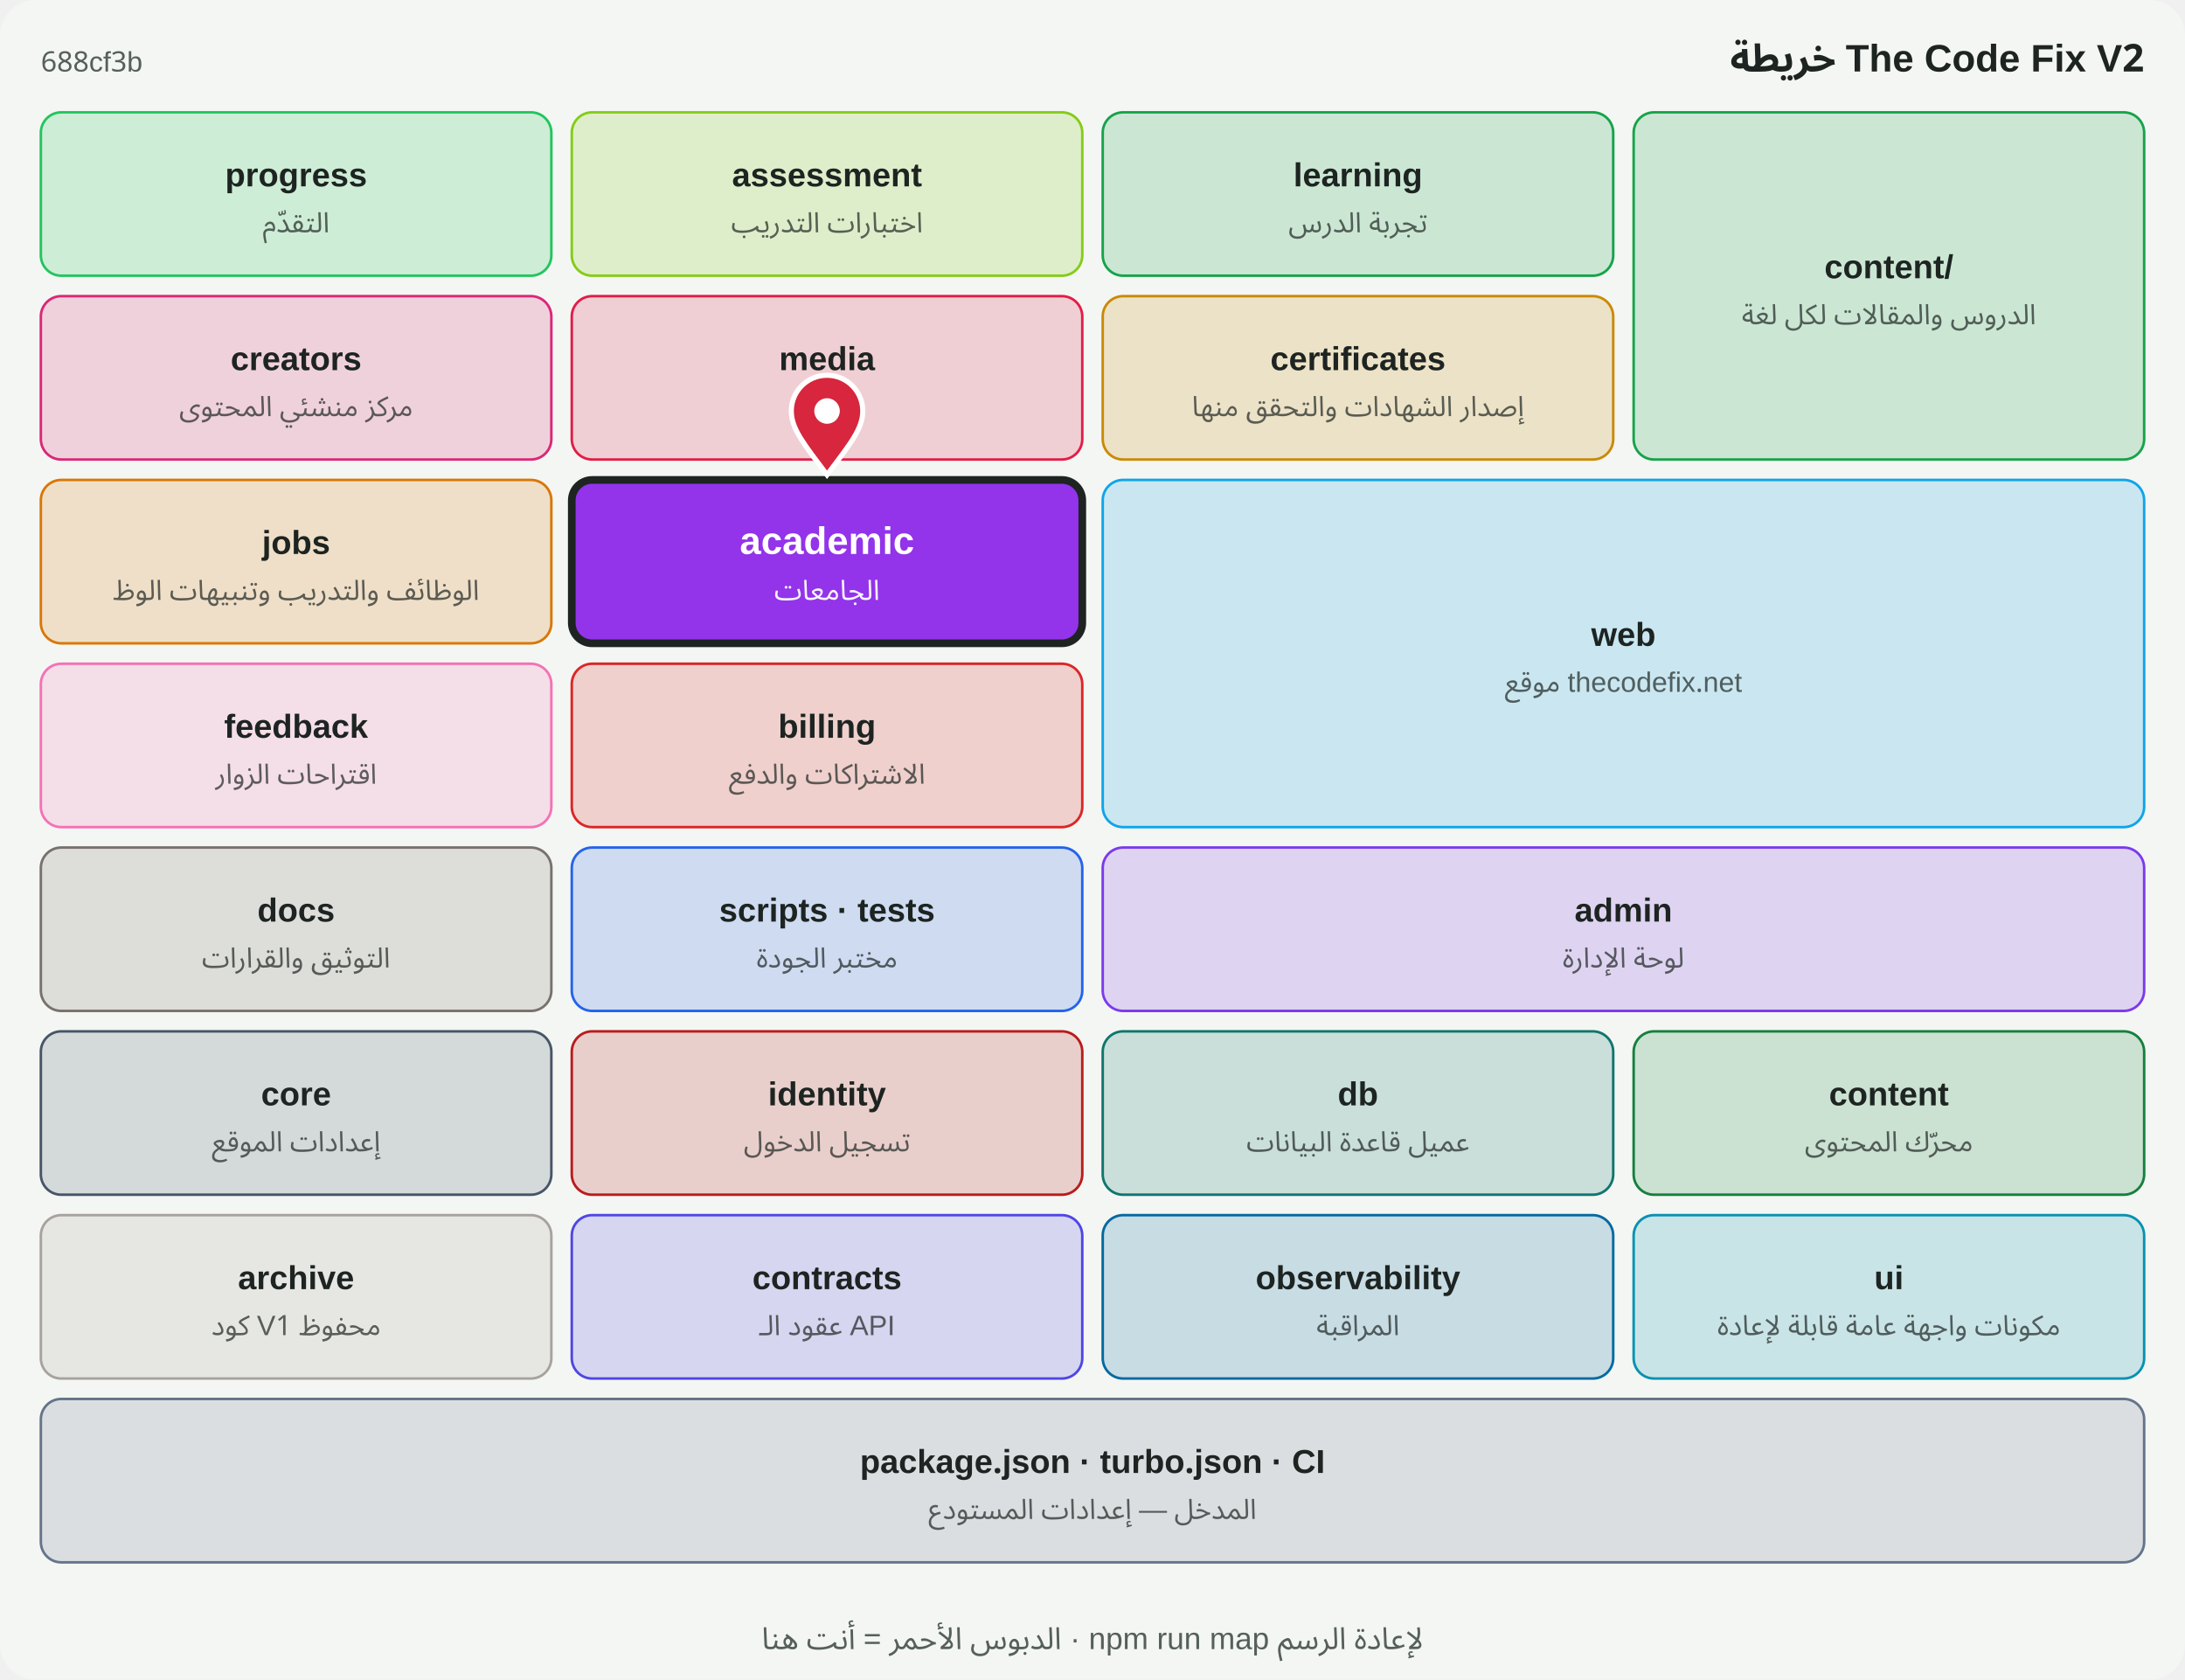
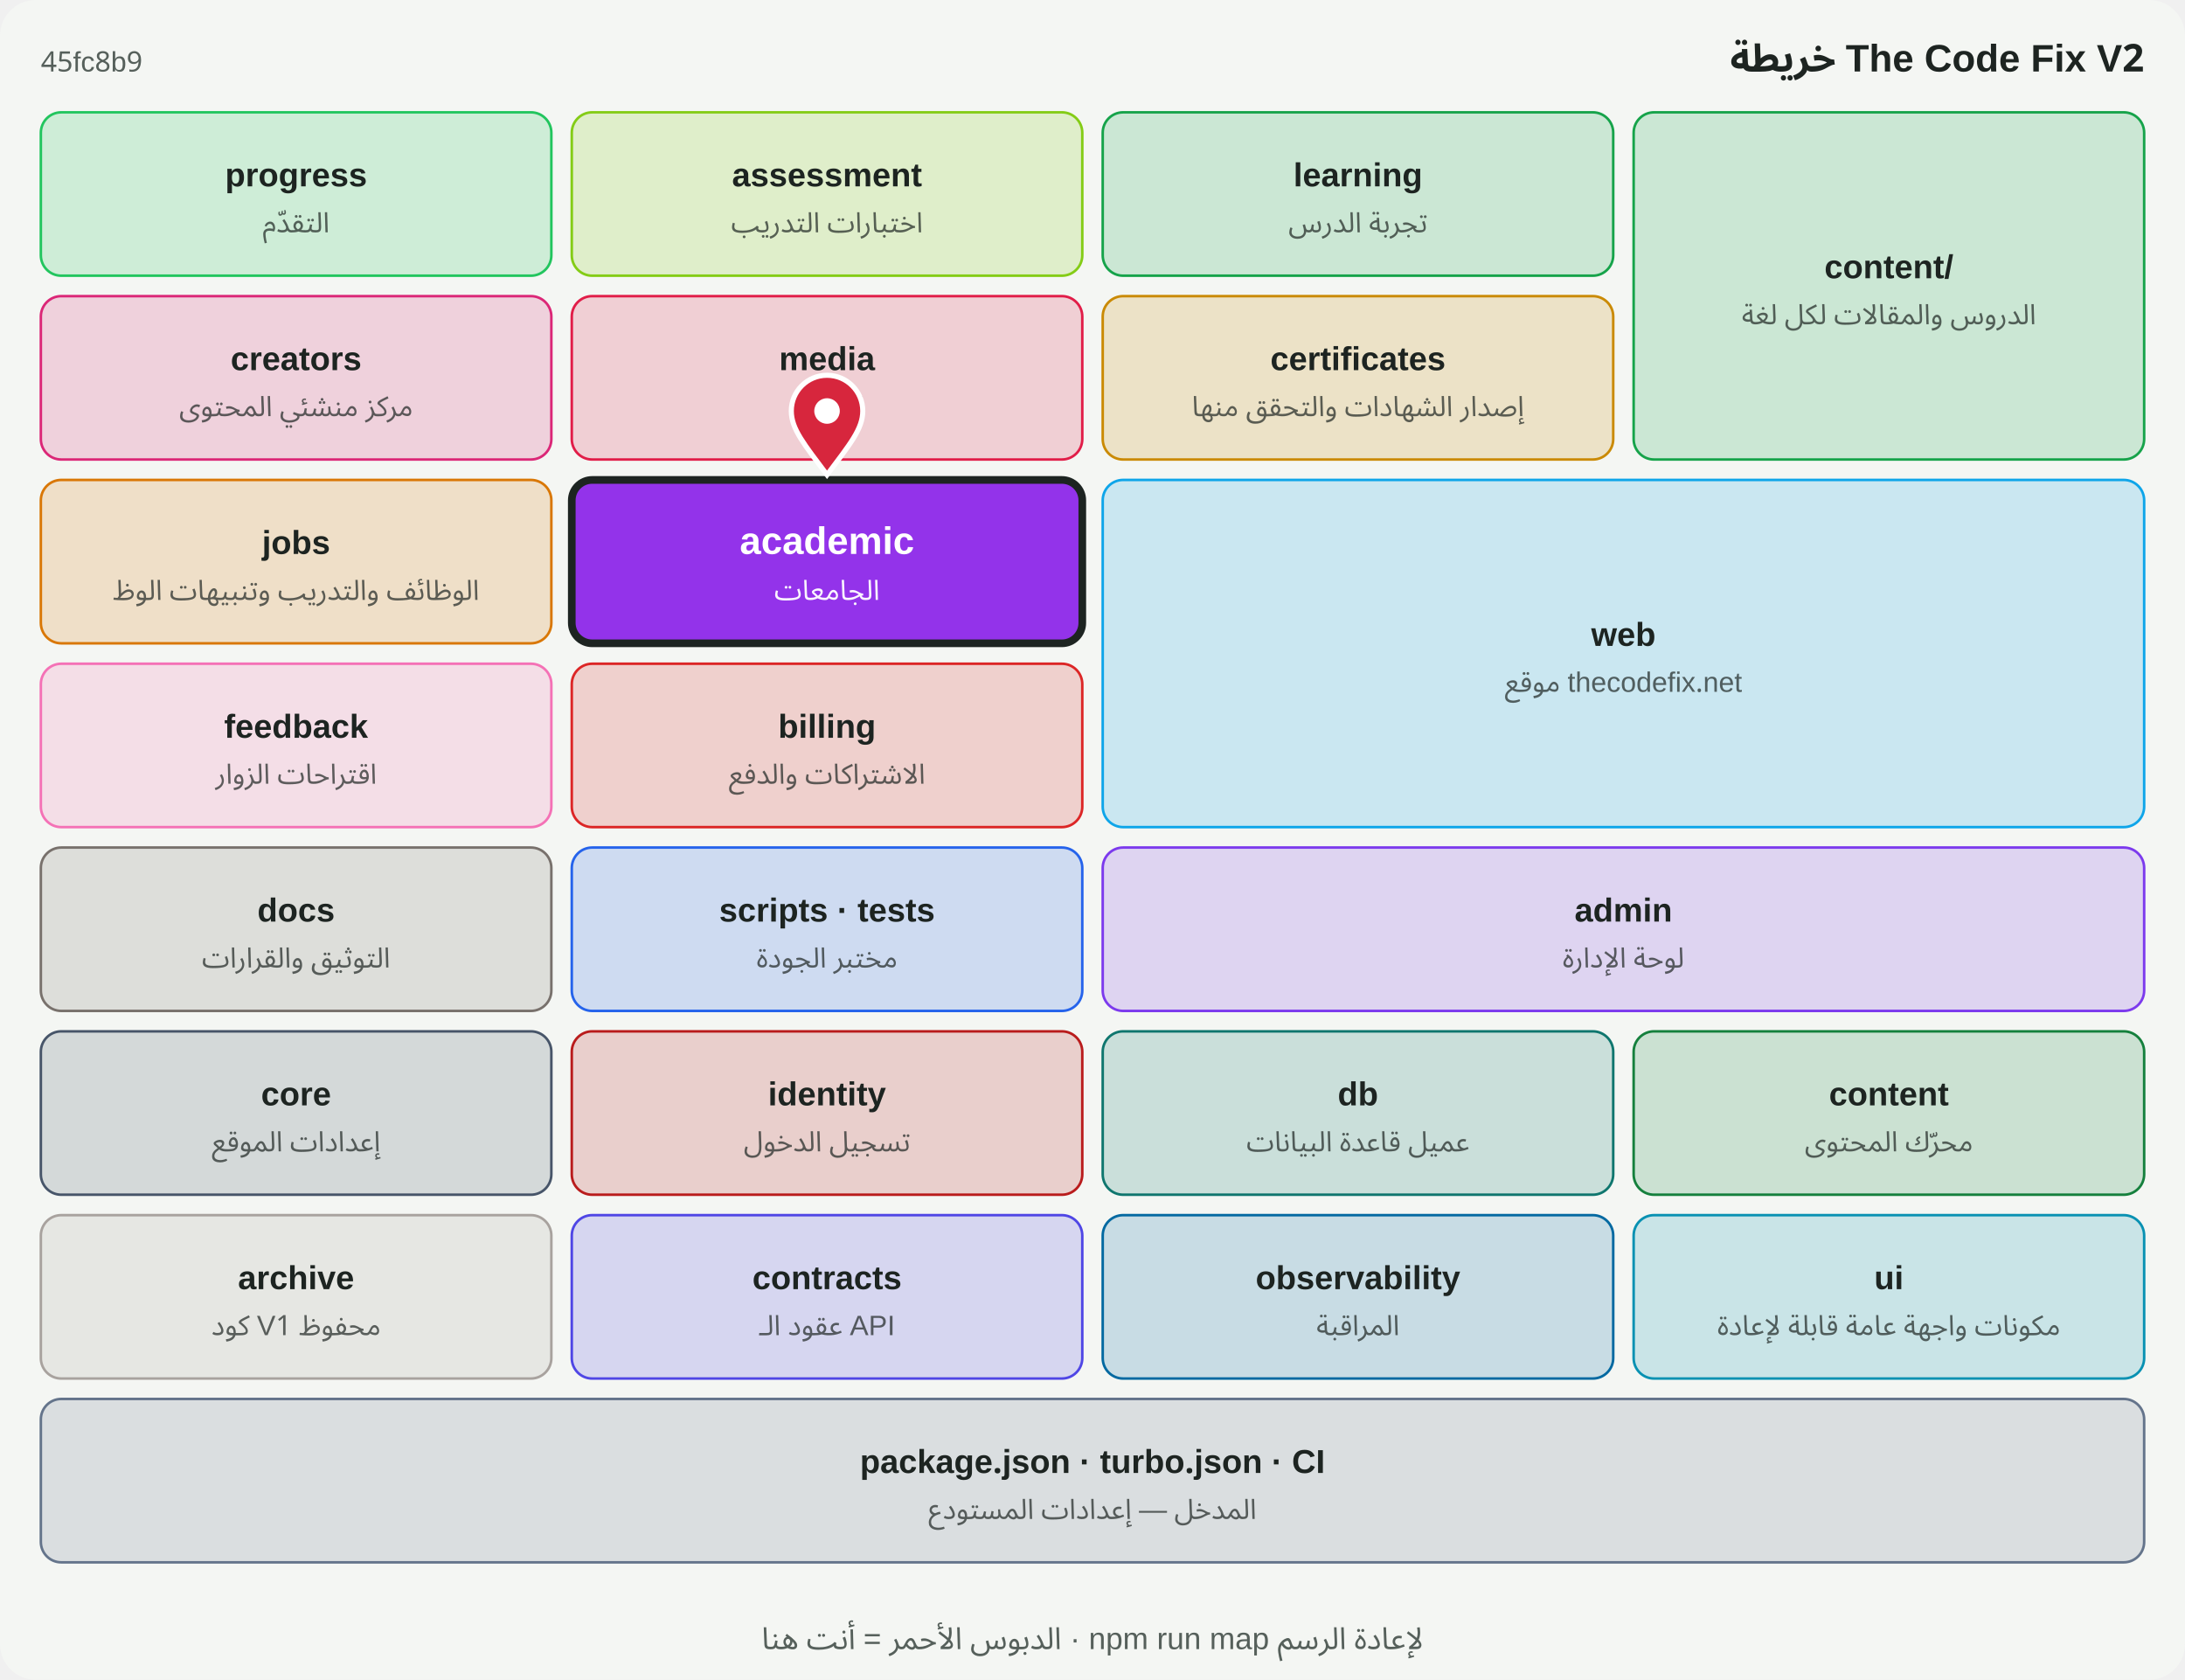
<svg xmlns="http://www.w3.org/2000/svg" viewBox="0 0 856 658" width="856" height="658" font-family="'Segoe UI', Tahoma, 'Noto Sans Arabic', Arial, sans-serif" role="img" aria-label="خريطة مشروع The Code Fix — الجامعات (@tcf/academic)">
  <rect width="856" height="658" rx="14" fill="#f4f6f3" />
  <text x="840" y="28" text-anchor="end" font-size="15" font-weight="700" fill="#1d2421">خريطة The Code Fix V2</text>
-   <text x="16" y="28" font-size="11" fill="#56605b">688cf3b</text>
+   <text x="16" y="28" font-size="11" fill="#56605b">45fc8b9</text>
  <g>
    <rect x="640" y="44" width="200" height="136" rx="8" fill="#16a34a" fill-opacity="0.18" stroke="#16a34a" stroke-width="1" />
    <text x="740" y="109" text-anchor="middle" font-size="13" font-weight="600" fill="#1d2421">content/</text>
    <text x="740" y="127" text-anchor="middle" font-size="11" fill="#1d2421" fill-opacity="0.7">الدروس والمقالات لكل لغة</text>
  </g>
  <g>
    <rect x="432" y="44" width="200" height="64" rx="8" fill="#16a34a" fill-opacity="0.18" stroke="#16a34a" stroke-width="1" />
    <text x="532" y="73" text-anchor="middle" font-size="13" font-weight="600" fill="#1d2421">learning</text>
    <text x="532" y="91" text-anchor="middle" font-size="11" fill="#1d2421" fill-opacity="0.7">تجربة الدرس</text>
  </g>
  <g>
    <rect x="224" y="44" width="200" height="64" rx="8" fill="#84cc16" fill-opacity="0.18" stroke="#84cc16" stroke-width="1" />
    <text x="324" y="73" text-anchor="middle" font-size="13" font-weight="600" fill="#1d2421">assessment</text>
    <text x="324" y="91" text-anchor="middle" font-size="11" fill="#1d2421" fill-opacity="0.7">اختبارات التدريب</text>
  </g>
  <g>
    <rect x="16" y="44" width="200" height="64" rx="8" fill="#22c55e" fill-opacity="0.18" stroke="#22c55e" stroke-width="1" />
    <text x="116" y="73" text-anchor="middle" font-size="13" font-weight="600" fill="#1d2421">progress</text>
    <text x="116" y="91" text-anchor="middle" font-size="11" fill="#1d2421" fill-opacity="0.7">التقدّم</text>
  </g>
  <g>
    <rect x="432" y="116" width="200" height="64" rx="8" fill="#ca8a04" fill-opacity="0.18" stroke="#ca8a04" stroke-width="1" />
    <text x="532" y="145" text-anchor="middle" font-size="13" font-weight="600" fill="#1d2421">certificates</text>
    <text x="532" y="163" text-anchor="middle" font-size="11" fill="#1d2421" fill-opacity="0.7">إصدار الشهادات والتحقق منها</text>
  </g>
  <g>
    <rect x="224" y="116" width="200" height="64" rx="8" fill="#e11d48" fill-opacity="0.18" stroke="#e11d48" stroke-width="1" />
    <text x="324" y="145" text-anchor="middle" font-size="13" font-weight="600" fill="#1d2421">media</text>
    <text x="324" y="163" text-anchor="middle" font-size="11" fill="#1d2421" fill-opacity="0.7">الفيديو</text>
  </g>
  <g>
    <rect x="16" y="116" width="200" height="64" rx="8" fill="#db2777" fill-opacity="0.18" stroke="#db2777" stroke-width="1" />
    <text x="116" y="145" text-anchor="middle" font-size="13" font-weight="600" fill="#1d2421">creators</text>
    <text x="116" y="163" text-anchor="middle" font-size="11" fill="#1d2421" fill-opacity="0.7">مركز منشئي المحتوى</text>
  </g>
  <g>
    <rect x="432" y="188" width="408" height="136" rx="8" fill="#0ea5e9" fill-opacity="0.18" stroke="#0ea5e9" stroke-width="1" />
    <text x="636" y="253" text-anchor="middle" font-size="13" font-weight="600" fill="#1d2421">web</text>
    <text x="636" y="271" text-anchor="middle" font-size="11" fill="#1d2421" fill-opacity="0.7">موقع thecodefix.net</text>
  </g>
  <g>
    <rect x="224" y="188" width="200" height="64" rx="8" fill="#9333ea" fill-opacity="1" stroke="#1d2421" stroke-width="3" />
    <text x="324" y="217" text-anchor="middle" font-size="15" font-weight="700" fill="#ffffff">academic</text>
    <text x="324" y="235" text-anchor="middle" font-size="11" fill="#ffffff" fill-opacity="0.95">الجامعات</text>
  </g>
  <path d="M324 186 c-9 -12 -14 -18 -14 -25 a14 14 0 0 1 28 0 c0 7 -5 13 -14 25z" fill="#d7263d" stroke="#fff" stroke-width="2" />
  <circle cx="324" cy="161" r="5" fill="#fff" />
  <g>
    <rect x="16" y="188" width="200" height="64" rx="8" fill="#d97706" fill-opacity="0.18" stroke="#d97706" stroke-width="1" />
    <text x="116" y="217" text-anchor="middle" font-size="13" font-weight="600" fill="#1d2421">jobs</text>
    <text x="116" y="235" text-anchor="middle" font-size="11" fill="#1d2421" fill-opacity="0.7">الوظائف والتدريب وتنبيهات الوظ</text>
  </g>
  <g>
    <rect x="224" y="260" width="200" height="64" rx="8" fill="#dc2626" fill-opacity="0.18" stroke="#dc2626" stroke-width="1" />
    <text x="324" y="289" text-anchor="middle" font-size="13" font-weight="600" fill="#1d2421">billing</text>
    <text x="324" y="307" text-anchor="middle" font-size="11" fill="#1d2421" fill-opacity="0.7">الاشتراكات والدفع</text>
  </g>
  <g>
    <rect x="16" y="260" width="200" height="64" rx="8" fill="#f472b6" fill-opacity="0.18" stroke="#f472b6" stroke-width="1" />
    <text x="116" y="289" text-anchor="middle" font-size="13" font-weight="600" fill="#1d2421">feedback</text>
    <text x="116" y="307" text-anchor="middle" font-size="11" fill="#1d2421" fill-opacity="0.7">اقتراحات الزوار</text>
  </g>
  <g>
    <rect x="432" y="332" width="408" height="64" rx="8" fill="#7c3aed" fill-opacity="0.18" stroke="#7c3aed" stroke-width="1" />
    <text x="636" y="361" text-anchor="middle" font-size="13" font-weight="600" fill="#1d2421">admin</text>
    <text x="636" y="379" text-anchor="middle" font-size="11" fill="#1d2421" fill-opacity="0.7">لوحة الإدارة</text>
  </g>
  <g>
    <rect x="224" y="332" width="200" height="64" rx="8" fill="#2563eb" fill-opacity="0.18" stroke="#2563eb" stroke-width="1" />
    <text x="324" y="361" text-anchor="middle" font-size="13" font-weight="600" fill="#1d2421">scripts · tests</text>
    <text x="324" y="379" text-anchor="middle" font-size="11" fill="#1d2421" fill-opacity="0.7">مختبر الجودة</text>
  </g>
  <g>
    <rect x="16" y="332" width="200" height="64" rx="8" fill="#78716c" fill-opacity="0.18" stroke="#78716c" stroke-width="1" />
    <text x="116" y="361" text-anchor="middle" font-size="13" font-weight="600" fill="#1d2421">docs</text>
    <text x="116" y="379" text-anchor="middle" font-size="11" fill="#1d2421" fill-opacity="0.7">التوثيق والقرارات</text>
  </g>
  <g>
    <rect x="640" y="404" width="200" height="64" rx="8" fill="#15803d" fill-opacity="0.18" stroke="#15803d" stroke-width="1" />
    <text x="740" y="433" text-anchor="middle" font-size="13" font-weight="600" fill="#1d2421">content</text>
    <text x="740" y="451" text-anchor="middle" font-size="11" fill="#1d2421" fill-opacity="0.7">محرّك المحتوى</text>
  </g>
  <g>
    <rect x="432" y="404" width="200" height="64" rx="8" fill="#0f766e" fill-opacity="0.18" stroke="#0f766e" stroke-width="1" />
    <text x="532" y="433" text-anchor="middle" font-size="13" font-weight="600" fill="#1d2421">db</text>
    <text x="532" y="451" text-anchor="middle" font-size="11" fill="#1d2421" fill-opacity="0.7">عميل قاعدة البيانات</text>
  </g>
  <g>
    <rect x="224" y="404" width="200" height="64" rx="8" fill="#b91c1c" fill-opacity="0.18" stroke="#b91c1c" stroke-width="1" />
    <text x="324" y="433" text-anchor="middle" font-size="13" font-weight="600" fill="#1d2421">identity</text>
    <text x="324" y="451" text-anchor="middle" font-size="11" fill="#1d2421" fill-opacity="0.7">تسجيل الدخول</text>
  </g>
  <g>
    <rect x="16" y="404" width="200" height="64" rx="8" fill="#475569" fill-opacity="0.18" stroke="#475569" stroke-width="1" />
    <text x="116" y="433" text-anchor="middle" font-size="13" font-weight="600" fill="#1d2421">core</text>
    <text x="116" y="451" text-anchor="middle" font-size="11" fill="#1d2421" fill-opacity="0.7">إعدادات الموقع</text>
  </g>
  <g>
    <rect x="640" y="476" width="200" height="64" rx="8" fill="#0891b2" fill-opacity="0.18" stroke="#0891b2" stroke-width="1" />
    <text x="740" y="505" text-anchor="middle" font-size="13" font-weight="600" fill="#1d2421">ui</text>
    <text x="740" y="523" text-anchor="middle" font-size="11" fill="#1d2421" fill-opacity="0.7">مكونات واجهة عامة قابلة لإعادة</text>
  </g>
  <g>
    <rect x="432" y="476" width="200" height="64" rx="8" fill="#0369a1" fill-opacity="0.18" stroke="#0369a1" stroke-width="1" />
    <text x="532" y="505" text-anchor="middle" font-size="13" font-weight="600" fill="#1d2421">observability</text>
    <text x="532" y="523" text-anchor="middle" font-size="11" fill="#1d2421" fill-opacity="0.7">المراقبة</text>
  </g>
  <g>
    <rect x="224" y="476" width="200" height="64" rx="8" fill="#4f46e5" fill-opacity="0.18" stroke="#4f46e5" stroke-width="1" />
    <text x="324" y="505" text-anchor="middle" font-size="13" font-weight="600" fill="#1d2421">contracts</text>
    <text x="324" y="523" text-anchor="middle" font-size="11" fill="#1d2421" fill-opacity="0.7">عقود الـ API</text>
  </g>
  <g>
    <rect x="16" y="476" width="200" height="64" rx="8" fill="#a8a29e" fill-opacity="0.18" stroke="#a8a29e" stroke-width="1" />
    <text x="116" y="505" text-anchor="middle" font-size="13" font-weight="600" fill="#1d2421">archive</text>
    <text x="116" y="523" text-anchor="middle" font-size="11" fill="#1d2421" fill-opacity="0.7">كود V1 محفوظ</text>
  </g>
  <g>
    <rect x="16" y="548" width="824" height="64" rx="8" fill="#64748b" fill-opacity="0.18" stroke="#64748b" stroke-width="1" />
    <text x="428" y="577" text-anchor="middle" font-size="13" font-weight="600" fill="#1d2421">package.json · turbo.json · CI</text>
    <text x="428" y="595" text-anchor="middle" font-size="11" fill="#1d2421" fill-opacity="0.7">المدخل — إعدادات المستودع</text>
  </g>
  <text x="428" y="646" text-anchor="middle" font-size="12" fill="#56605b">الدبوس الأحمر = أنت هنا · npm run map لإعادة الرسم</text>
</svg>
